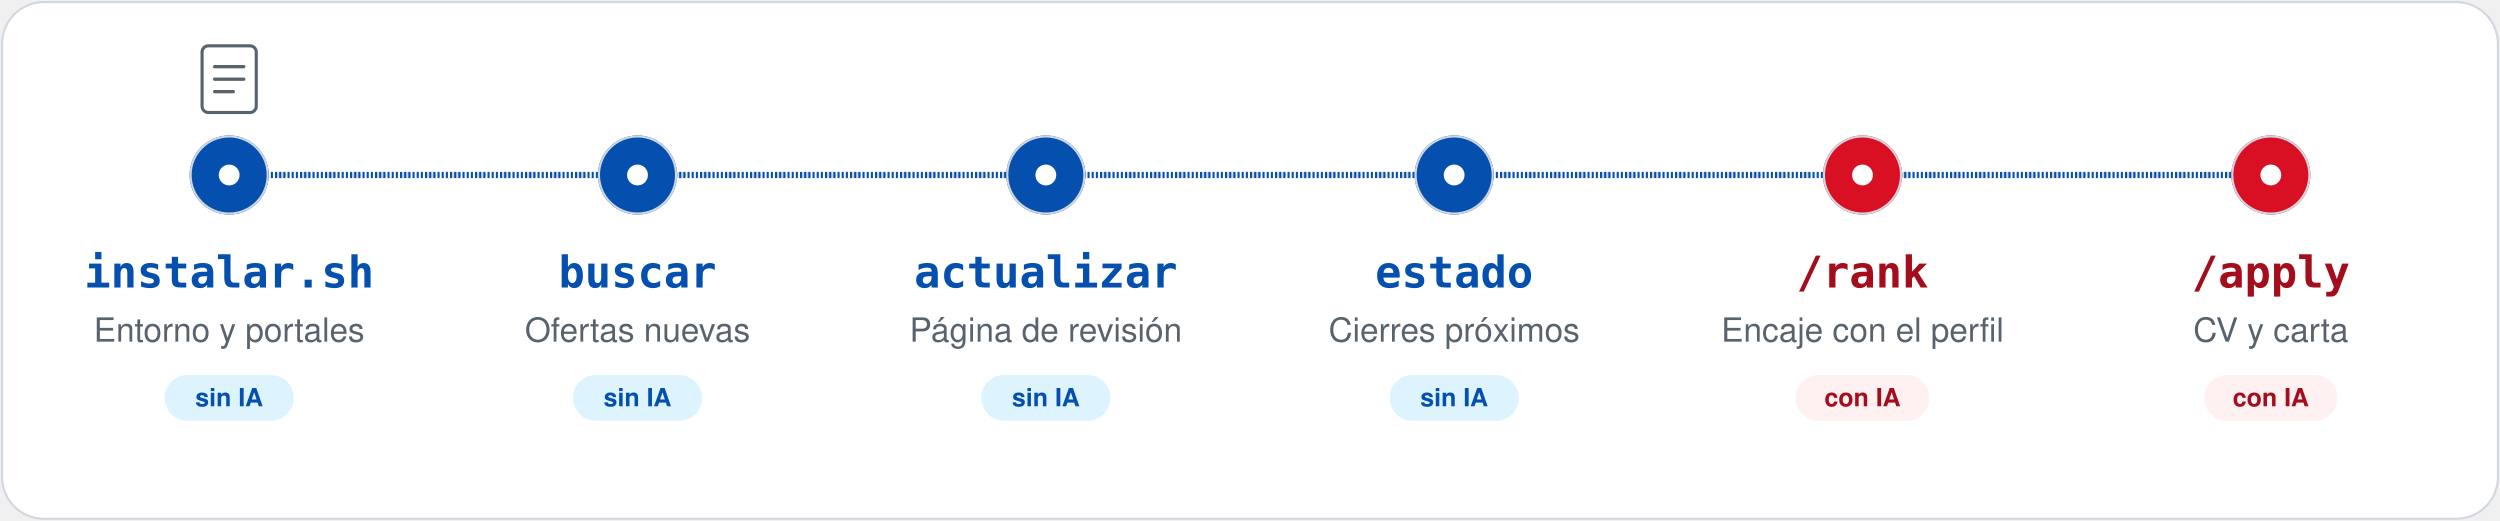
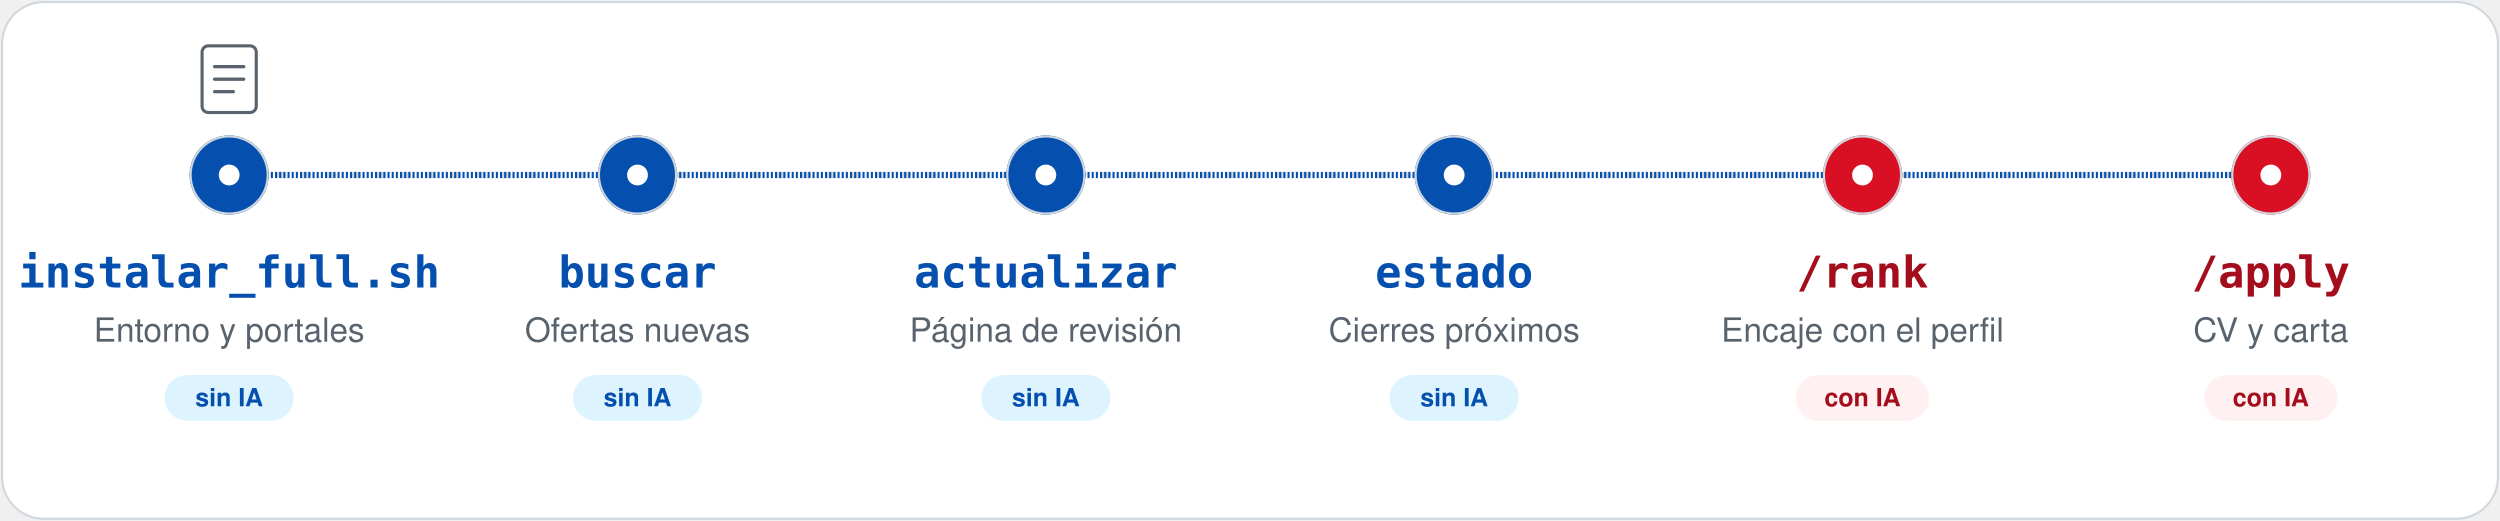
<svg xmlns="http://www.w3.org/2000/svg" viewBox="0 0 1200 250" width="1200" height="250" role="img" aria-labelledby="t d">
  <style>
    .card{fill:#ffffff;stroke:#d0d7de}
    .track{stroke:#d0d7de} .done{stroke:#0550ae}
    .hole{fill:#ffffff;stroke:#d0d7de} .core{fill:#ffffff}
    .free .dot{fill:#0550ae} .free .ring{stroke:#0550ae} .free .cmd{fill:#0550ae} .free .chip{fill:#ddf4ff} .free .chip-t{fill:#0550ae}
    .ai .dot{fill:#D91023} .ai .ring{stroke:#D91023} .ai .cmd{fill:#a40e1c} .ai .chip{fill:#fff0f1} .ai .chip-t{fill:#a40e1c}
    .cmd{font:700 21px ui-monospace, 'SF Mono', 'Cascadia Code', Consolas, monospace} .sub{fill:#59636e;font:500 16px -apple-system, BlinkMacSystemFont, 'Segoe UI', Helvetica, Arial, sans-serif} .chip-t{font:600 12px -apple-system, BlinkMacSystemFont, 'Segoe UI', Helvetica, Arial, sans-serif}
    .sheet{fill:#ffffff;stroke:#59636e} .sheet-l{stroke:#59636e}
    @media (prefers-color-scheme:dark){
      .card{fill:#161b22;stroke:#30363d} .track{stroke:#30363d} .done{stroke:#79c0ff}
      .hole{fill:#161b22;stroke:#30363d} .core{fill:#161b22}
      .free .dot{fill:#79c0ff} .free .ring{stroke:#79c0ff} .free .cmd{fill:#79c0ff} .free .chip{fill:#0c2d4f} .free .chip-t{fill:#79c0ff}
      .ai .dot{fill:#ff6b7a} .ai .ring{stroke:#ff6b7a} .ai .cmd{fill:#ffb3bb} .ai .chip{fill:#3d1418} .ai .chip-t{fill:#ffb3bb}
      .sub{fill:#9198a1} .sheet{fill:#e6edf3;stroke:#9198a1} .sheet-l{stroke:#59636e}
    }
    .pulse{transform-box:fill-box;transform-origin:center}
    .courier{animation:go 12s linear infinite}
    .done{animation:done 12s linear infinite}
    @keyframes go{0%{transform:translateX(0);opacity:0}3%{opacity:1}84.0%{transform:translateX(980px);opacity:1}92%,100%{transform:translateX(980px);opacity:0}}
    @keyframes done{0%{stroke-dashoffset:1}84.0%,93%{stroke-dashoffset:0;opacity:1}98%,100%{stroke-dashoffset:0;opacity:0}}
    .s0 .fill{animation:f0 12s linear infinite}.s0 .pulse{animation:p0 12s ease-out infinite}@keyframes f0{0%,0.00%{opacity:0}0.00%,93%{opacity:1}98%,100%{opacity:0}}@keyframes p0{0%,0.00%{transform:scale(.6);opacity:0}0.00%{opacity:.8}8.40%,100%{transform:scale(2.2);opacity:0}}.s1 .fill{animation:f1 12s linear infinite}.s1 .pulse{animation:p1 12s ease-out infinite}@keyframes f1{0%,16.20%{opacity:0}16.80%,93%{opacity:1}98%,100%{opacity:0}}@keyframes p1{0%,16.20%{transform:scale(.6);opacity:0}16.80%{opacity:.8}25.20%,100%{transform:scale(2.2);opacity:0}}.s2 .fill{animation:f2 12s linear infinite}.s2 .pulse{animation:p2 12s ease-out infinite}@keyframes f2{0%,33.00%{opacity:0}33.60%,93%{opacity:1}98%,100%{opacity:0}}@keyframes p2{0%,33.00%{transform:scale(.6);opacity:0}33.60%{opacity:.8}42.00%,100%{transform:scale(2.2);opacity:0}}.s3 .fill{animation:f3 12s linear infinite}.s3 .pulse{animation:p3 12s ease-out infinite}@keyframes f3{0%,49.80%{opacity:0}50.40%,93%{opacity:1}98%,100%{opacity:0}}@keyframes p3{0%,49.80%{transform:scale(.6);opacity:0}50.40%{opacity:.8}58.80%,100%{transform:scale(2.2);opacity:0}}.s4 .fill{animation:f4 12s linear infinite}.s4 .pulse{animation:p4 12s ease-out infinite}@keyframes f4{0%,66.60%{opacity:0}67.20%,93%{opacity:1}98%,100%{opacity:0}}@keyframes p4{0%,66.60%{transform:scale(.6);opacity:0}67.20%{opacity:.8}75.60%,100%{transform:scale(2.2);opacity:0}}.s5 .fill{animation:f5 12s linear infinite}.s5 .pulse{animation:p5 12s ease-out infinite}@keyframes f5{0%,83.40%{opacity:0}84.00%,93%{opacity:1}98%,100%{opacity:0}}@keyframes p5{0%,83.40%{transform:scale(.6);opacity:0}84.00%{opacity:.8}92.40%,100%{transform:scale(2.2);opacity:0}}
    @media (prefers-reduced-motion:reduce){*{animation:none!important}.fill{opacity:1}.done{stroke-dashoffset:0}.courier{opacity:0}}
  </style>
  <rect x="1" y="1" width="1198" height="248" rx="20" class="card" />
  <line class="track" x1="110" y1="84" x2="1090" y2="84" stroke-width="3" stroke-linecap="round" stroke-dasharray="2 10" />
  <line class="done" x1="110" y1="84" x2="1090" y2="84" pathLength="1" stroke-width="3" stroke-dasharray="1 1" />
  <g class="s0 free">
    <circle class="pulse ring" cx="110" cy="84" r="18" fill="none" stroke-width="2" />
    <circle class="hole" cx="110" cy="84" r="18" stroke-width="2" />
    <circle class="fill dot" cx="110" cy="84" r="18" />
    <circle class="core" cx="110" cy="84" r="5" />
-     <text class="cmd" x="110" y="138" text-anchor="middle">instalar.sh</text>
+     <text class="cmd" x="110" y="138" text-anchor="middle">instalar_full.sh</text>
    <text class="sub" x="110" y="164" text-anchor="middle">Entorno y portales</text>
    <rect class="chip" x="79" y="180" width="62" height="22" rx="11" />
    <text class="chip-t" x="110" y="195" text-anchor="middle">sin IA</text>
  </g>
  <g class="s1 free">
    <circle class="pulse ring" cx="306" cy="84" r="18" fill="none" stroke-width="2" />
    <circle class="hole" cx="306" cy="84" r="18" stroke-width="2" />
    <circle class="fill dot" cx="306" cy="84" r="18" />
    <circle class="core" cx="306" cy="84" r="5" />
    <text class="cmd" x="306" y="138" text-anchor="middle">buscar</text>
    <text class="sub" x="306" y="164" text-anchor="middle">Ofertas nuevas</text>
    <rect class="chip" x="275" y="180" width="62" height="22" rx="11" />
    <text class="chip-t" x="306" y="195" text-anchor="middle">sin IA</text>
  </g>
  <g class="s2 free">
    <circle class="pulse ring" cx="502" cy="84" r="18" fill="none" stroke-width="2" />
    <circle class="hole" cx="502" cy="84" r="18" stroke-width="2" />
    <circle class="fill dot" cx="502" cy="84" r="18" />
    <circle class="core" cx="502" cy="84" r="5" />
    <text class="cmd" x="502" y="138" text-anchor="middle">actualizar</text>
    <text class="sub" x="502" y="164" text-anchor="middle">Página de revisión</text>
    <rect class="chip" x="471" y="180" width="62" height="22" rx="11" />
    <text class="chip-t" x="502" y="195" text-anchor="middle">sin IA</text>
  </g>
  <g class="s3 free">
    <circle class="pulse ring" cx="698" cy="84" r="18" fill="none" stroke-width="2" />
    <circle class="hole" cx="698" cy="84" r="18" stroke-width="2" />
    <circle class="fill dot" cx="698" cy="84" r="18" />
    <circle class="core" cx="698" cy="84" r="5" />
    <text class="cmd" x="698" y="138" text-anchor="middle">estado</text>
    <text class="sub" x="698" y="164" text-anchor="middle">Cierres próximos</text>
    <rect class="chip" x="667" y="180" width="62" height="22" rx="11" />
    <text class="chip-t" x="698" y="195" text-anchor="middle">sin IA</text>
  </g>
  <g class="s4 ai">
    <circle class="pulse ring" cx="894" cy="84" r="18" fill="none" stroke-width="2" />
    <circle class="hole" cx="894" cy="84" r="18" stroke-width="2" />
    <circle class="fill dot" cx="894" cy="84" r="18" />
    <circle class="core" cx="894" cy="84" r="5" />
    <text class="cmd" x="894" y="138" text-anchor="middle">/rank</text>
    <text class="sub" x="894" y="164" text-anchor="middle">Encaje con el perfil</text>
    <rect class="chip" x="862" y="180" width="64" height="22" rx="11" />
    <text class="chip-t" x="894" y="195" text-anchor="middle">con IA</text>
  </g>
  <g class="s5 ai">
    <circle class="pulse ring" cx="1090" cy="84" r="18" fill="none" stroke-width="2" />
    <circle class="hole" cx="1090" cy="84" r="18" stroke-width="2" />
    <circle class="fill dot" cx="1090" cy="84" r="18" />
    <circle class="core" cx="1090" cy="84" r="5" />
    <text class="cmd" x="1090" y="138" text-anchor="middle">/apply</text>
    <text class="sub" x="1090" y="164" text-anchor="middle">CV y carta</text>
    <rect class="chip" x="1058" y="180" width="64" height="22" rx="11" />
    <text class="chip-t" x="1090" y="195" text-anchor="middle">con IA</text>
  </g>
  <g class="courier">
    <rect class="sheet" x="97" y="22" width="26" height="32" rx="3" stroke-width="1.5" />
    <path class="sheet-l" d="M103 32h14M103 38h14M103 44h9" stroke-width="1.6" stroke-linecap="round" />
  </g>
</svg>
